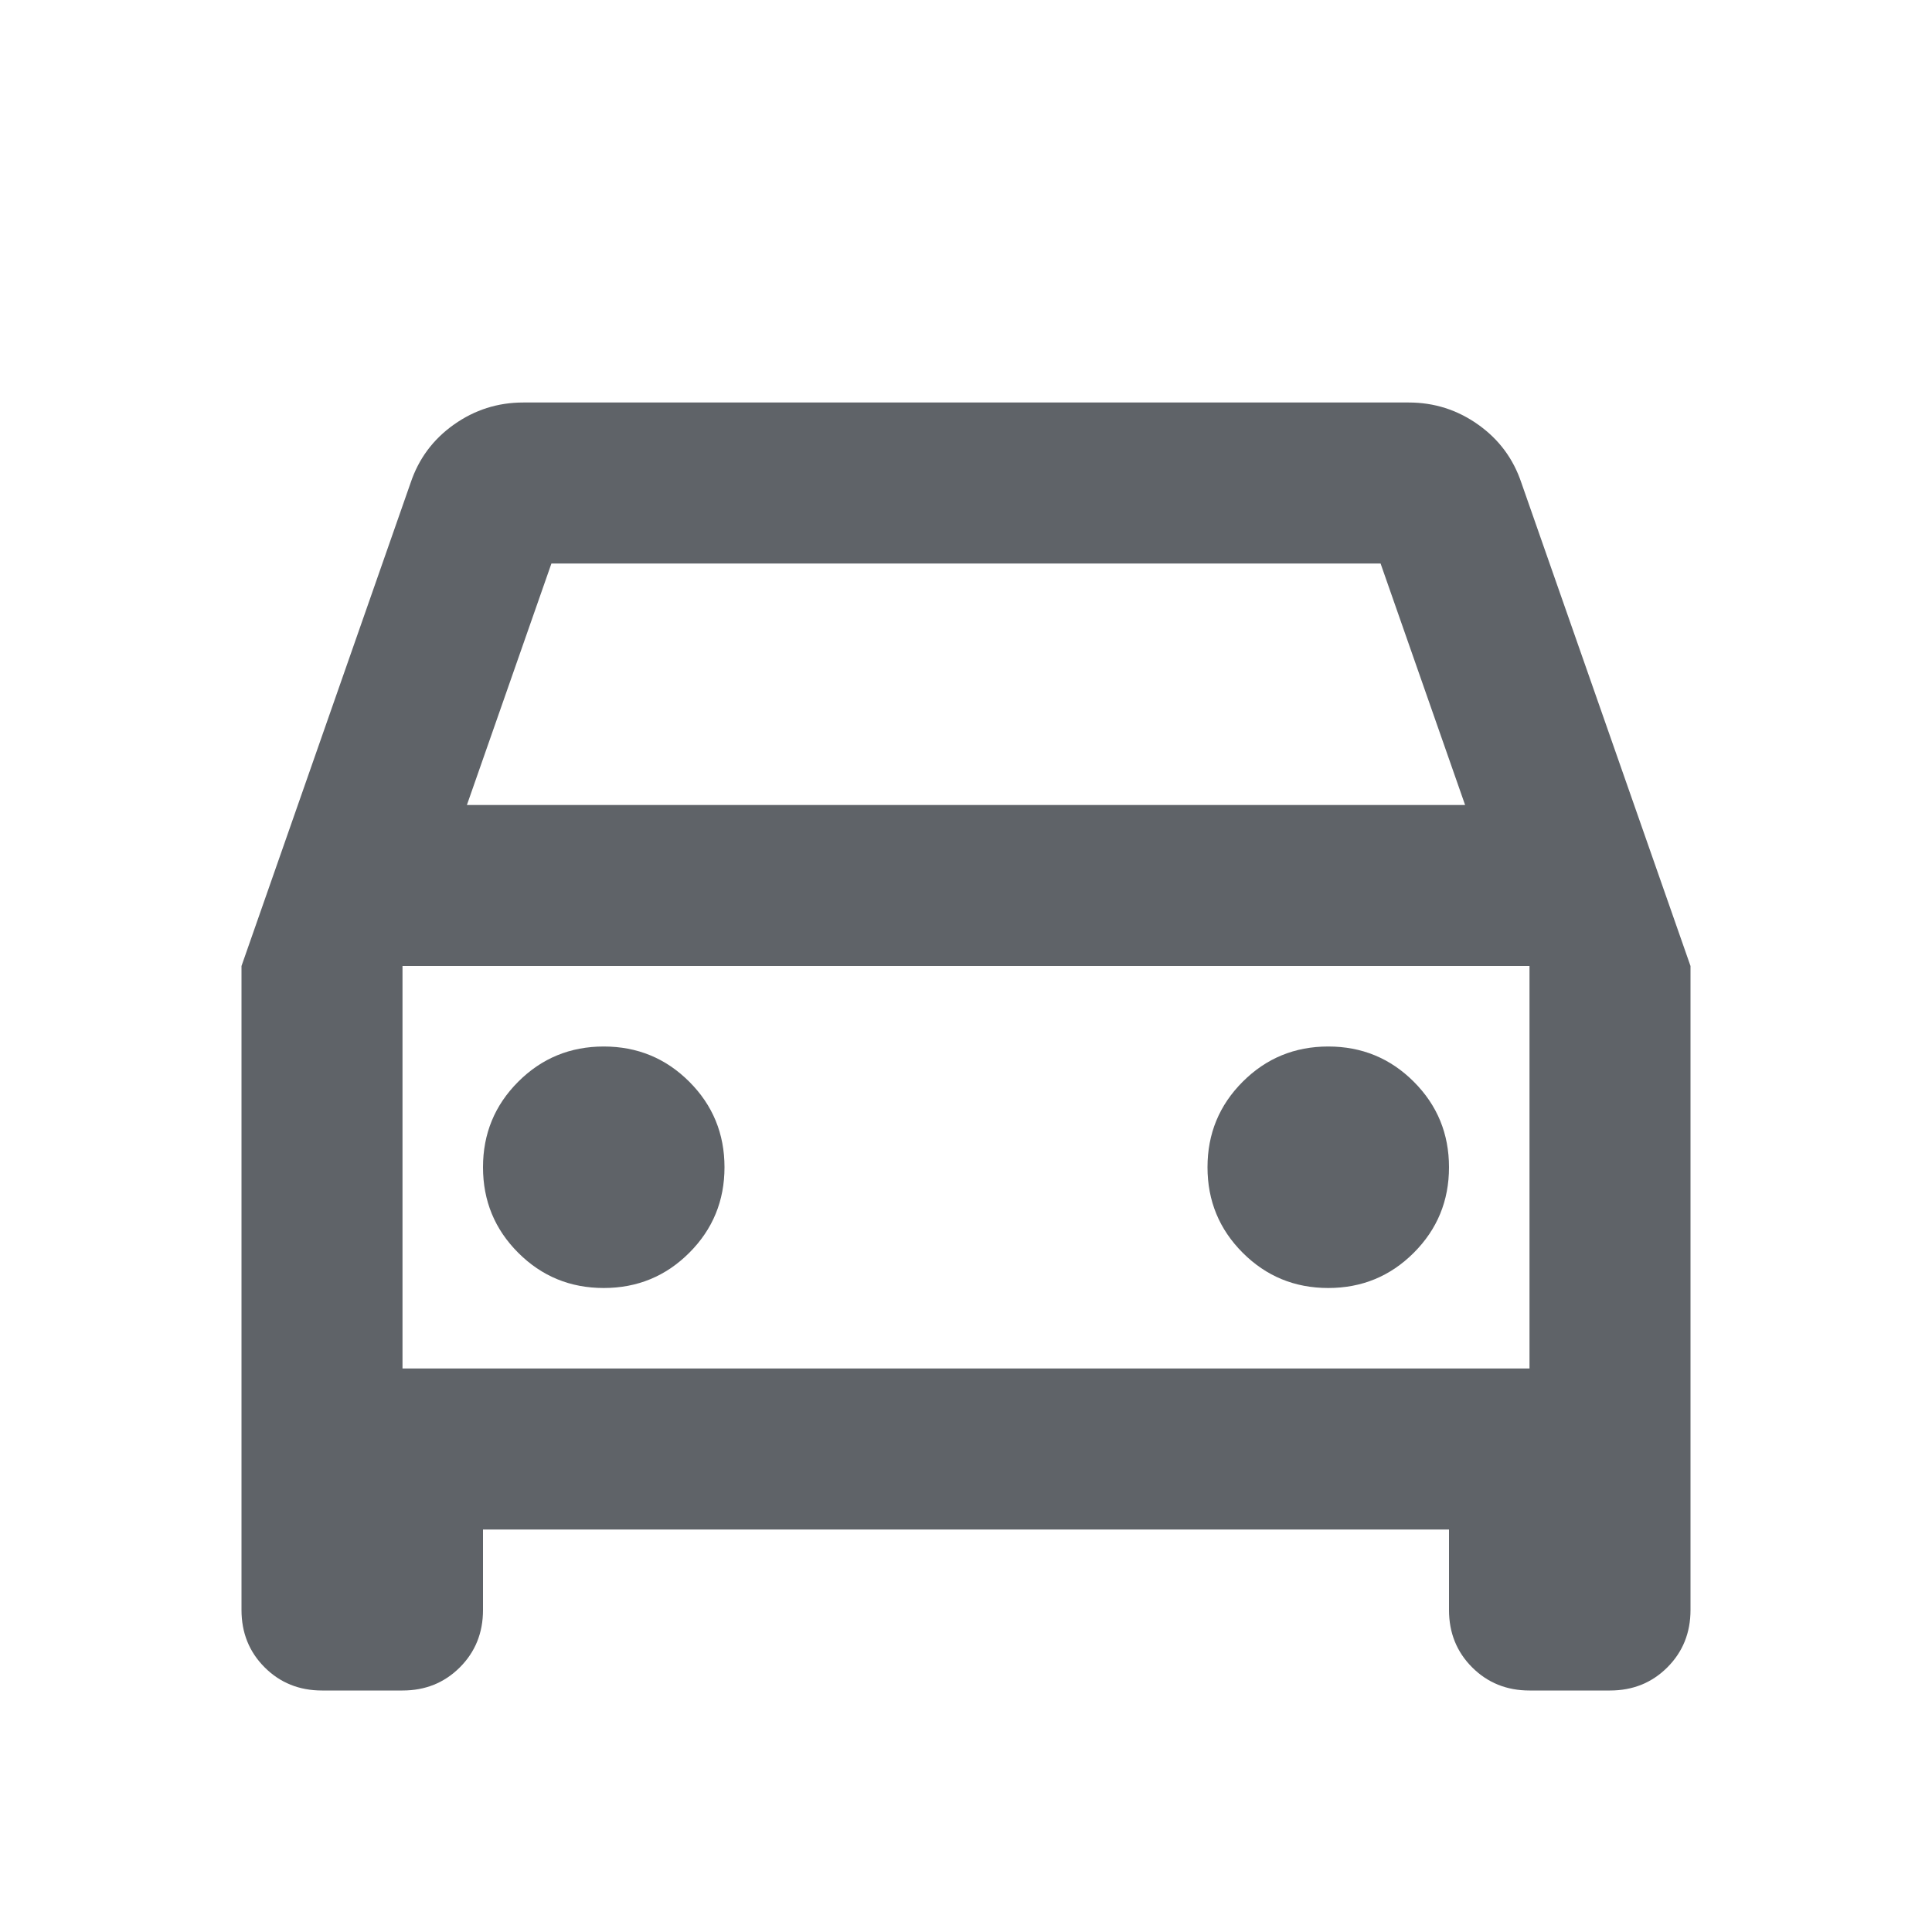
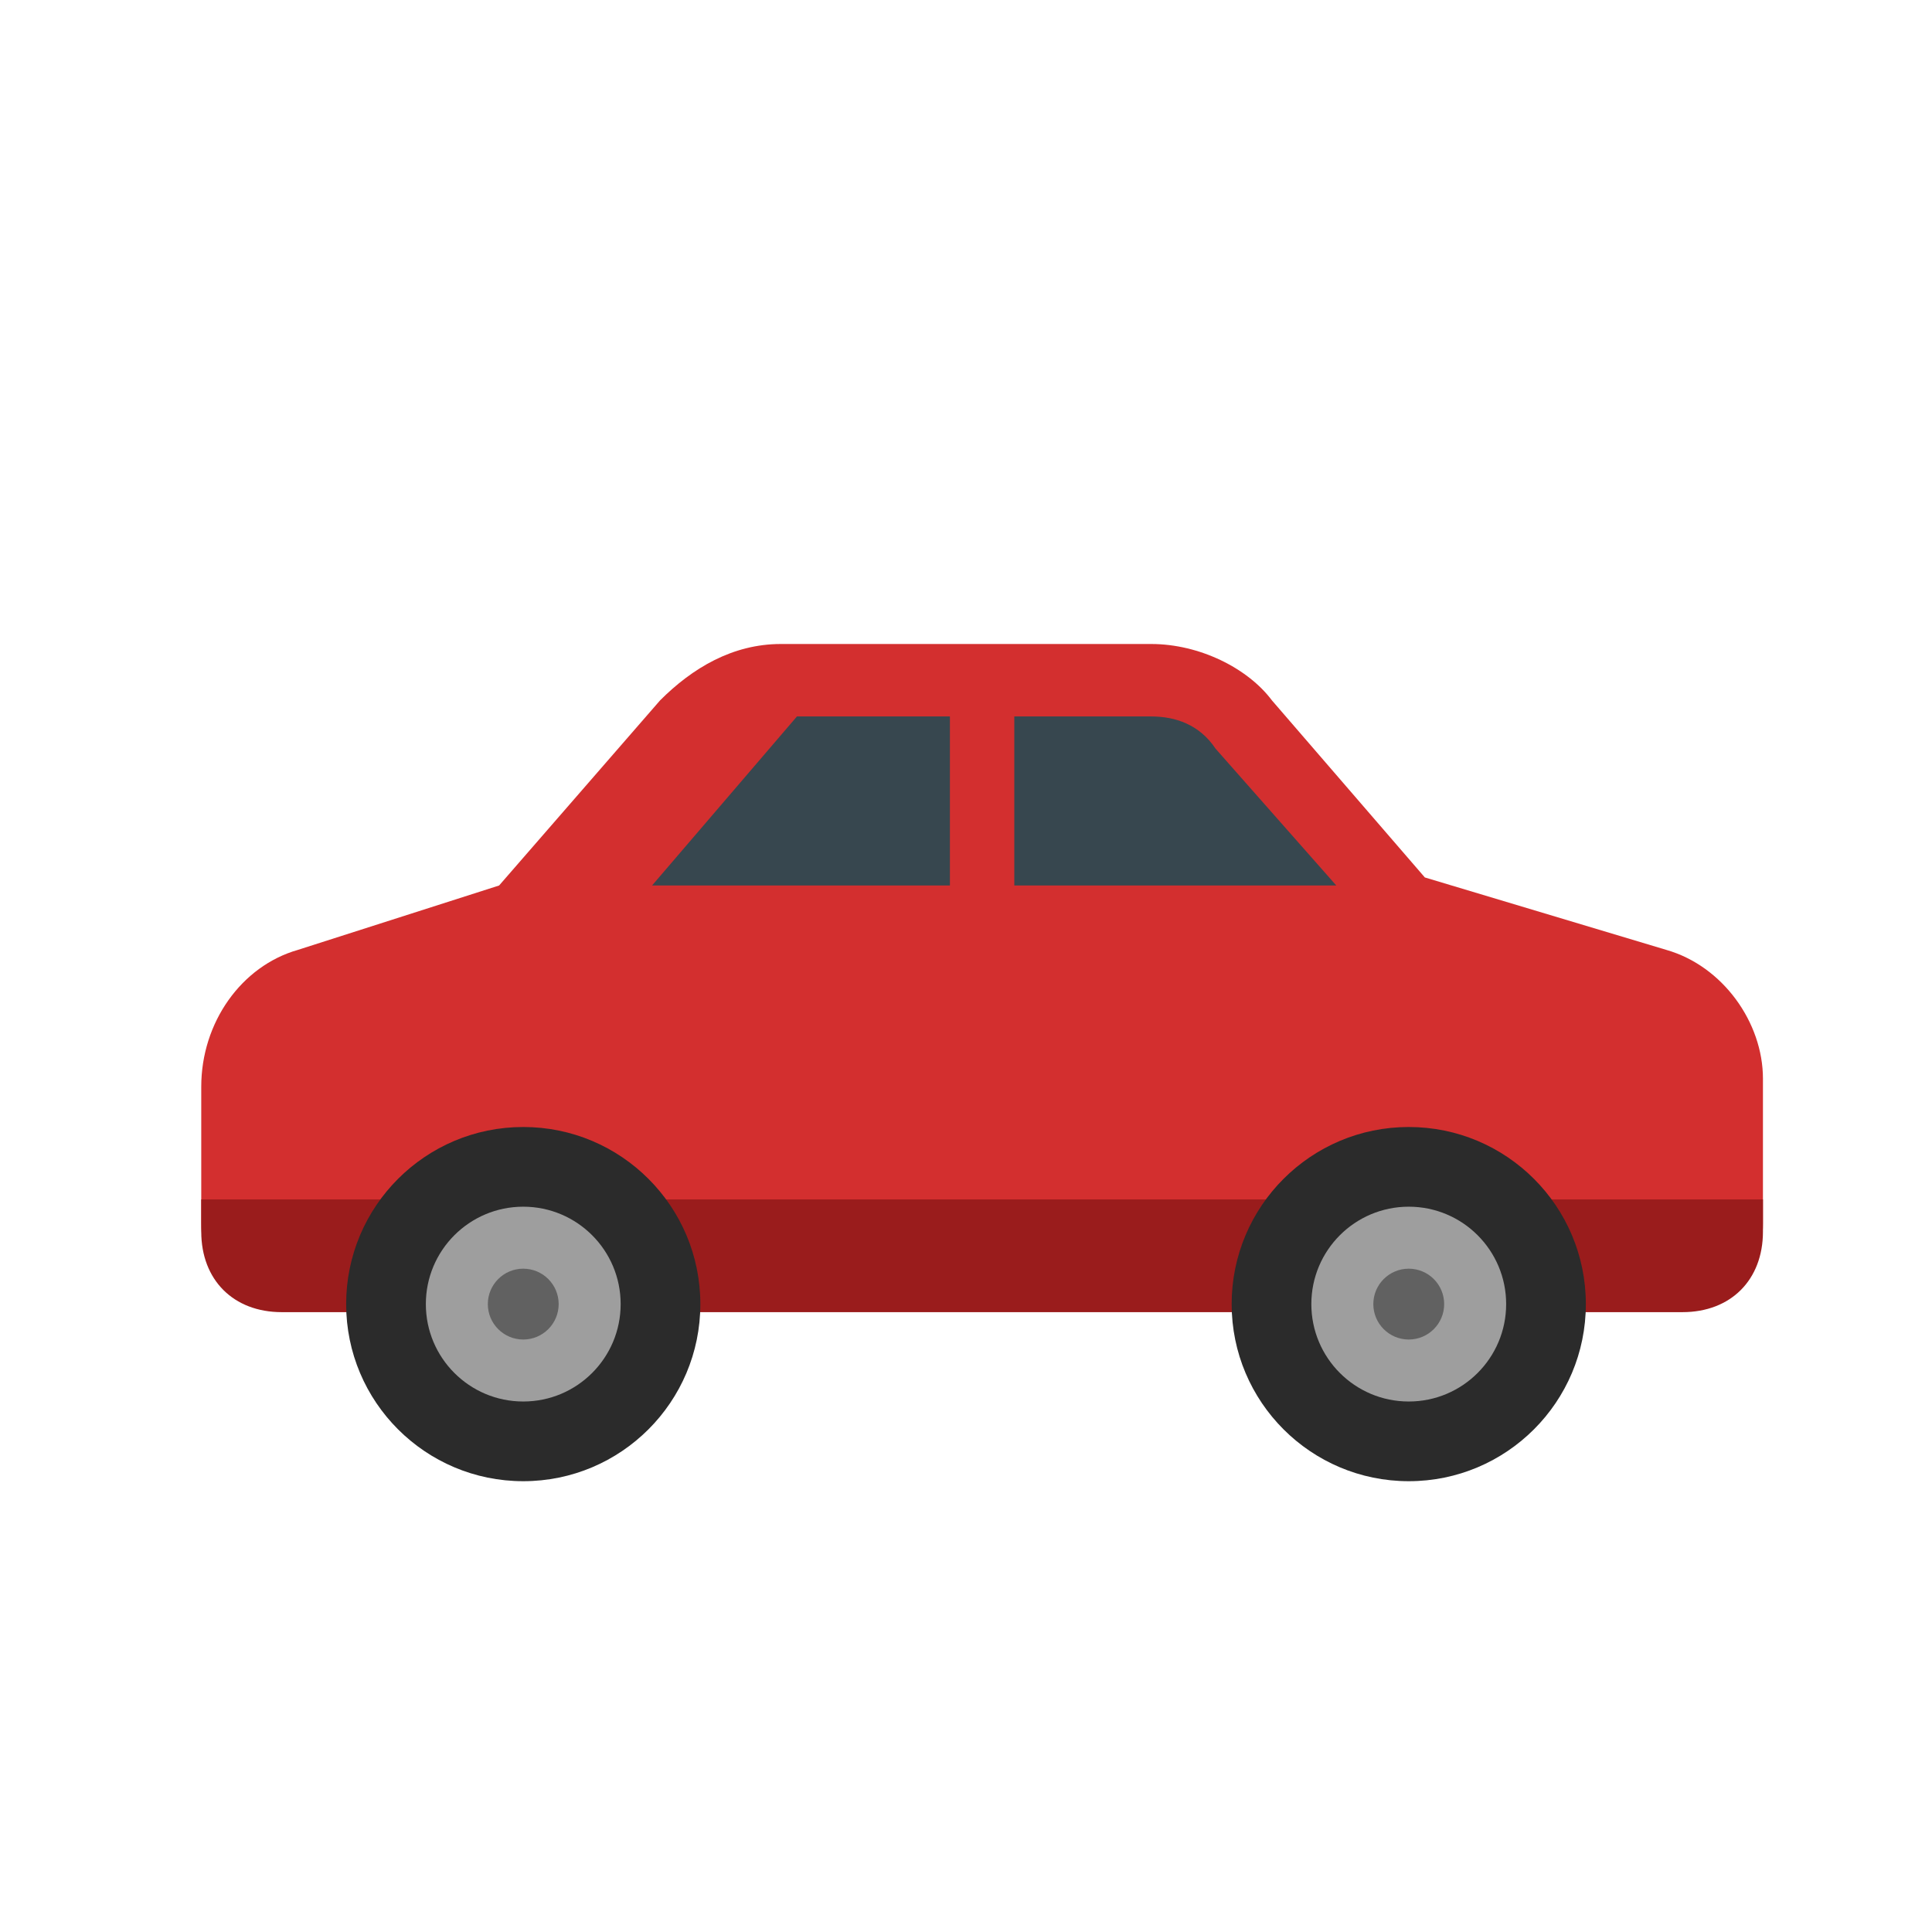
- <svg xmlns="http://www.w3.org/2000/svg" height="24px" viewBox="0 -960 960 960" width="24px" fill="#5f6368">
-   <path d="M240-200v40q0 17-11.5 28.5T200-120h-40q-17 0-28.5-11.5T120-160v-320l84-240q6-18 21.5-29t34.5-11h440q19 0 34.5 11t21.5 29l84 240v320q0 17-11.5 28.5T800-120h-40q-17 0-28.5-11.5T720-160v-40H240Zm-8-360h496l-42-120H274l-42 120Zm-32 80v200-200Zm100 160q25 0 42.5-17.5T360-380q0-25-17.5-42.5T300-440q-25 0-42.5 17.5T240-380q0 25 17.5 42.5T300-320Zm360 0q25 0 42.5-17.5T720-380q0-25-17.5-42.5T660-440q-25 0-42.5 17.5T600-380q0 25 17.5 42.5T660-320Zm-460 40h560v-200H200v200Z" />
+ <svg xmlns="http://www.w3.org/2000/svg" viewBox="0 0 24 24">
+   <g>
+     <path d="M2.5 13.5c0-.8.5-1.5 1.2-1.7l2.5-.8 2-2.3c.4-.4.9-.7 1.5-.7h4.6c.6 0 1.2.3 1.5.7l1.9 2.2 3 .9c.7.2 1.2.9 1.2 1.6v1.8c0 .6-.4 1-1 1H3.5c-.6 0-1-.4-1-1z" fill="#d32f2f" />
+     <path d="M2.5 14.9h19.4v.4c0 .6-.4 1-1 1H3.5c-.6 0-1-.4-1-1z" fill="#9a1c1c" />
+     <path d="M9.9 8.9h1.9v2.1H8.1zM12.6 8.9h1.7c.3 0 .6.1.8.4l1.5 1.7h-4z" fill="#37474f" />
+     <circle cx="6.5" cy="16.2" r="2.2" fill="#2b2b2b" />
+     <circle cx="6.5" cy="16.2" r="1.21" fill="#9e9e9e" />
+     <circle cx="6.5" cy="16.2" r=".44" fill="#616161" />
+     <circle cx="17.5" cy="16.2" r="2.2" fill="#2b2b2b" />
+     <circle cx="17.5" cy="16.2" r="1.21" fill="#9e9e9e" />
+     <circle cx="17.5" cy="16.2" r=".44" fill="#616161" />
+   </g>
</svg>
